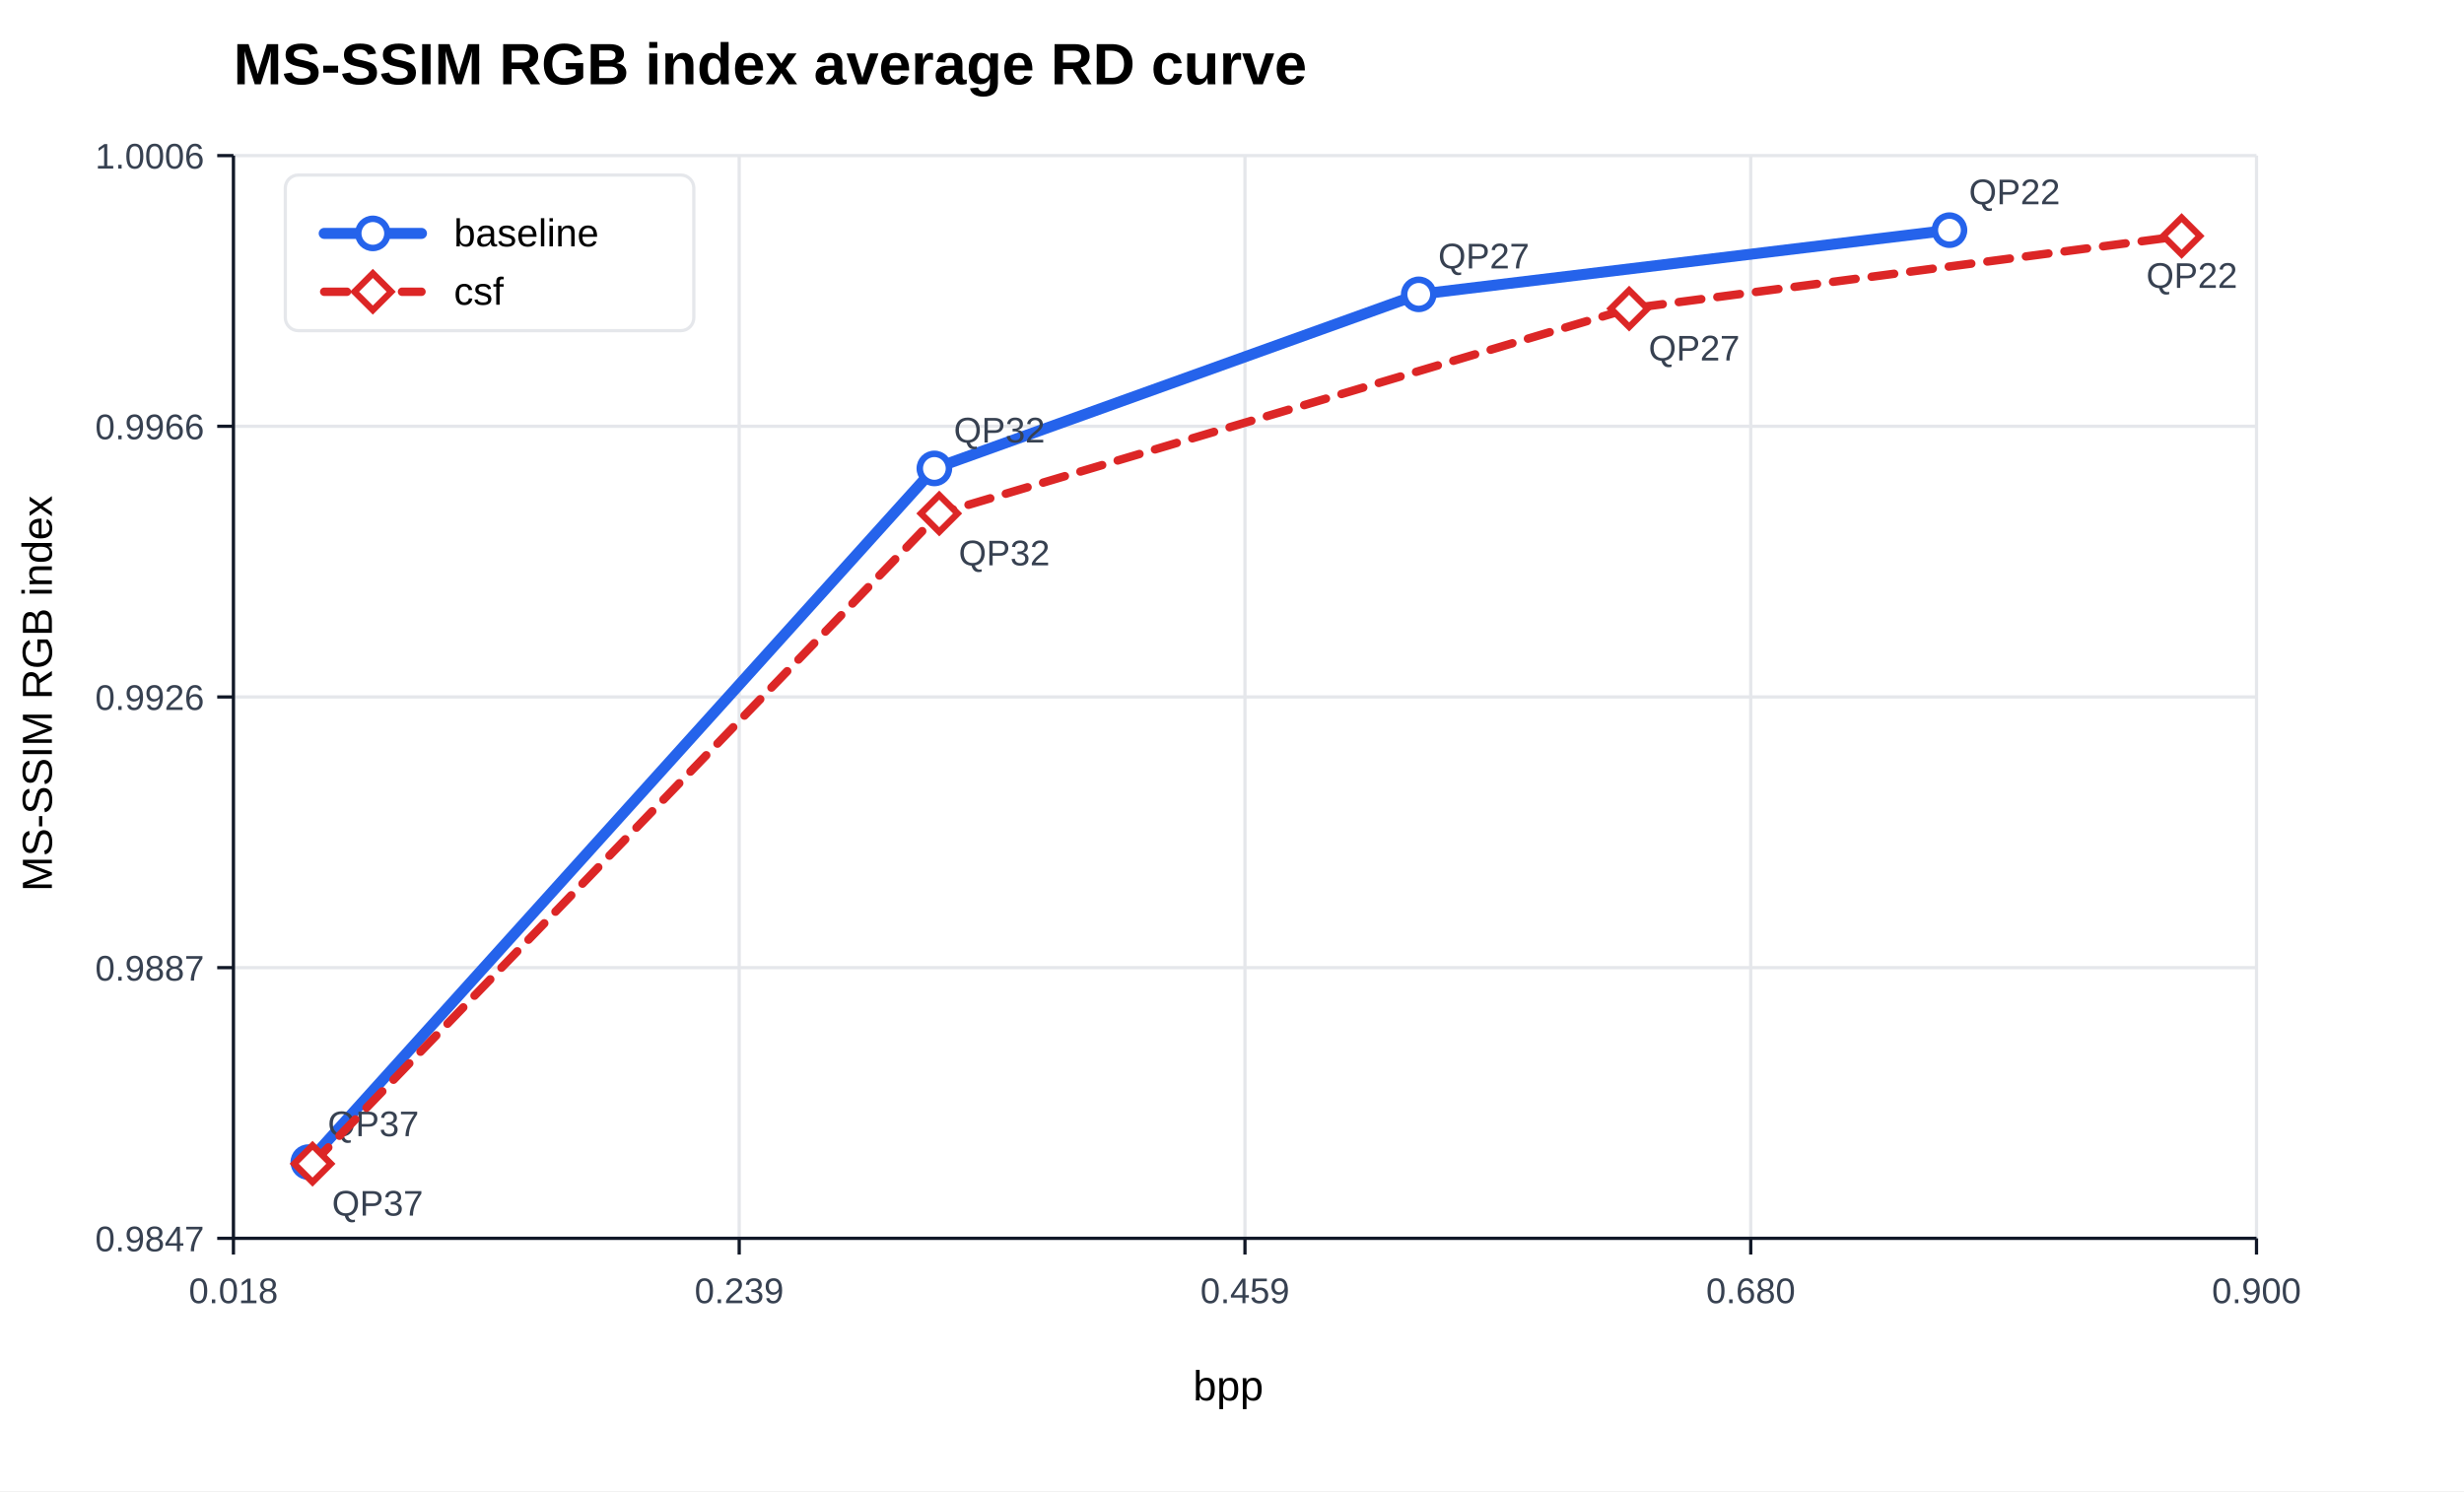
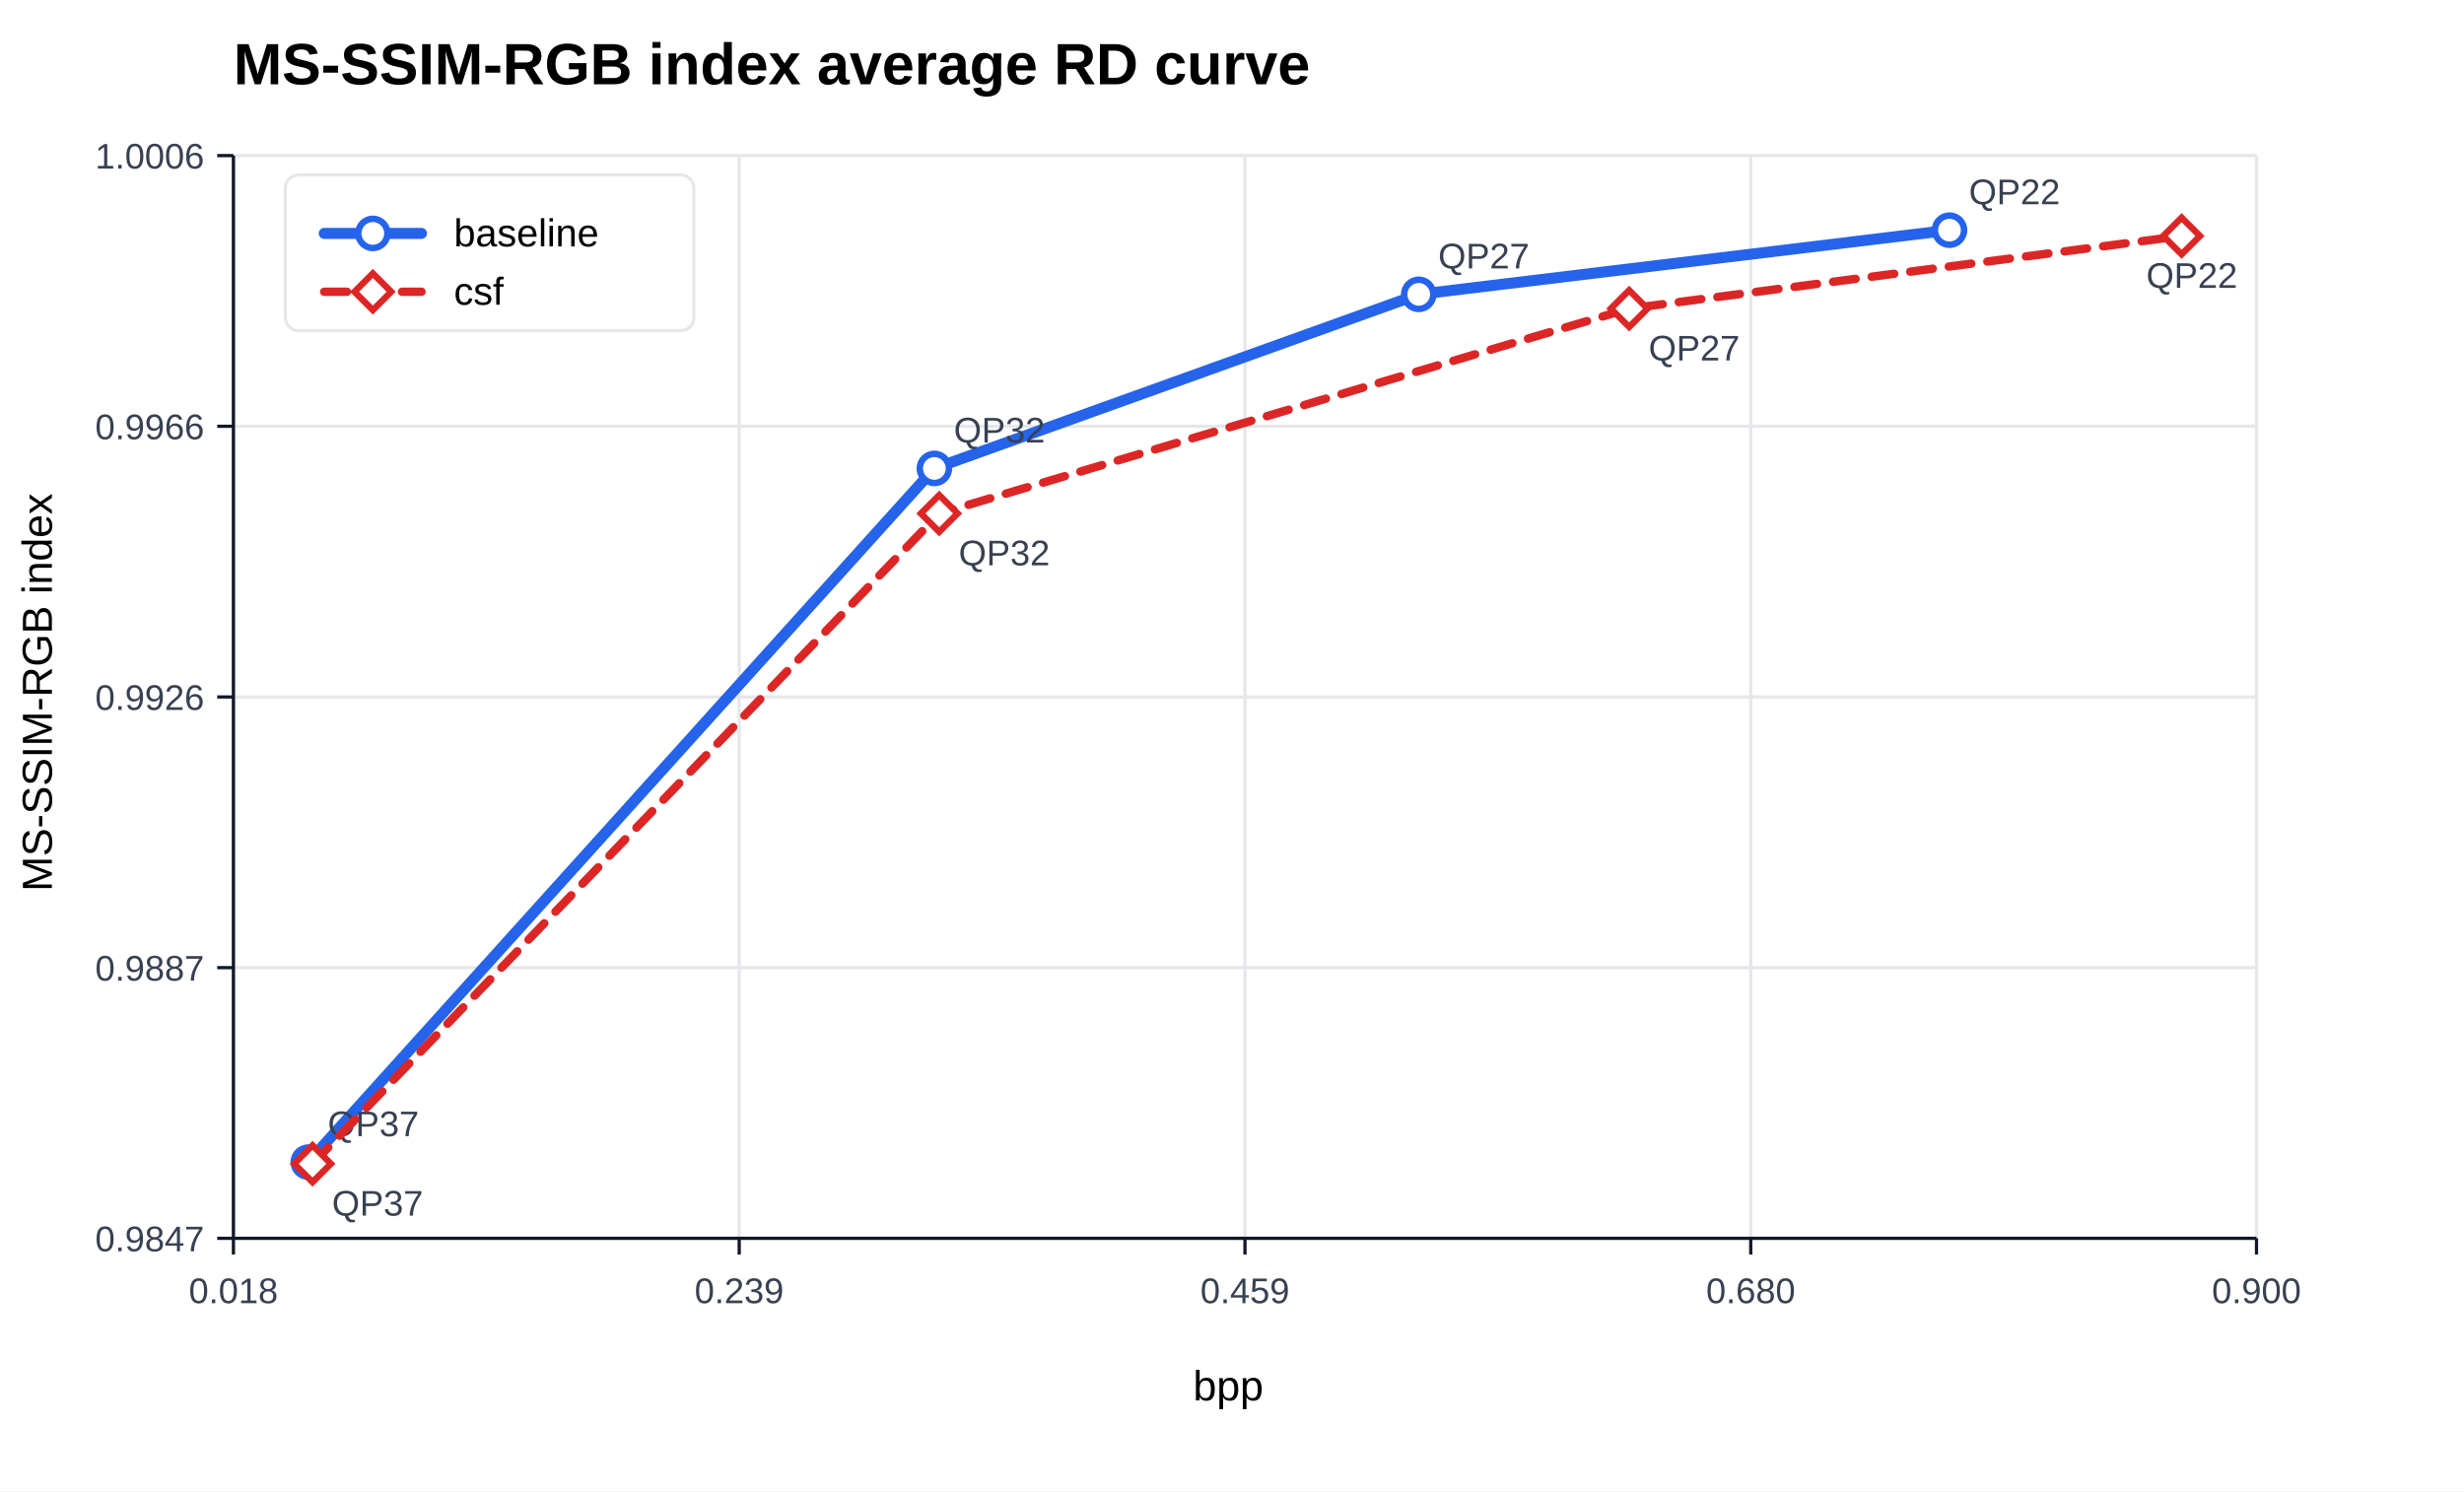
<svg xmlns="http://www.w3.org/2000/svg" width="760" height="460" viewBox="0 0 760 460">
  <rect width="100%" height="100%" fill="#ffffff" />
-   <text x="72" y="26" font-family="Arial" font-size="18" font-weight="700">MS-SSIM RGB index average RD curve</text>
+   <text x="72" y="26" font-family="Arial" font-size="18" font-weight="700">MS-SSIM-RGB index average RD curve</text>
  <line x1="72.0" y1="48" x2="72.0" y2="382" stroke="#e5e7eb" stroke-width="1" />
  <line x1="228.0" y1="48" x2="228.0" y2="382" stroke="#e5e7eb" stroke-width="1" />
  <line x1="384.0" y1="48" x2="384.0" y2="382" stroke="#e5e7eb" stroke-width="1" />
  <line x1="540.0" y1="48" x2="540.0" y2="382" stroke="#e5e7eb" stroke-width="1" />
  <line x1="696.0" y1="48" x2="696.0" y2="382" stroke="#e5e7eb" stroke-width="1" />
  <line x1="72" y1="382.0" x2="696" y2="382.0" stroke="#e5e7eb" stroke-width="1" />
  <line x1="72" y1="298.5" x2="696" y2="298.5" stroke="#e5e7eb" stroke-width="1" />
  <line x1="72" y1="215.0" x2="696" y2="215.0" stroke="#e5e7eb" stroke-width="1" />
  <line x1="72" y1="131.5" x2="696" y2="131.5" stroke="#e5e7eb" stroke-width="1" />
  <line x1="72" y1="48.0" x2="696" y2="48.0" stroke="#e5e7eb" stroke-width="1" />
  <line x1="72" y1="382" x2="696" y2="382" stroke="#111827" />
  <line x1="72" y1="48" x2="72" y2="382" stroke="#111827" />
  <text x="368" y="432" font-family="Arial" font-size="13">bpp</text>
-   <text x="16" y="275" font-family="Arial" font-size="13" transform="rotate(-90 16,275)">MS-SSIM RGB index</text>
+   <text x="16" y="275" font-family="Arial" font-size="13" transform="rotate(-90 16,275)">MS-SSIM-RGB index</text>
  <line x1="72.0" y1="382" x2="72.0" y2="387" stroke="#111827" />
  <text x="72.0" y="402" font-family="Arial" font-size="11" fill="#374151" text-anchor="middle">0.018</text>
  <line x1="228.0" y1="382" x2="228.0" y2="387" stroke="#111827" />
  <text x="228.0" y="402" font-family="Arial" font-size="11" fill="#374151" text-anchor="middle">0.239</text>
  <line x1="384.0" y1="382" x2="384.0" y2="387" stroke="#111827" />
  <text x="384.0" y="402" font-family="Arial" font-size="11" fill="#374151" text-anchor="middle">0.459</text>
  <line x1="540.0" y1="382" x2="540.0" y2="387" stroke="#111827" />
  <text x="540.0" y="402" font-family="Arial" font-size="11" fill="#374151" text-anchor="middle">0.680</text>
  <line x1="696.0" y1="382" x2="696.0" y2="387" stroke="#111827" />
  <text x="696.0" y="402" font-family="Arial" font-size="11" fill="#374151" text-anchor="middle">0.900</text>
  <line x1="67" y1="382.0" x2="72" y2="382.0" stroke="#111827" />
  <text x="63" y="386.0" font-family="Arial" font-size="11" fill="#374151" text-anchor="end">0.9847</text>
  <line x1="67" y1="298.5" x2="72" y2="298.5" stroke="#111827" />
  <text x="63" y="302.5" font-family="Arial" font-size="11" fill="#374151" text-anchor="end">0.9887</text>
  <line x1="67" y1="215.0" x2="72" y2="215.0" stroke="#111827" />
  <text x="63" y="219.0" font-family="Arial" font-size="11" fill="#374151" text-anchor="end">0.9926</text>
  <line x1="67" y1="131.5" x2="72" y2="131.5" stroke="#111827" />
  <text x="63" y="135.5" font-family="Arial" font-size="11" fill="#374151" text-anchor="end">0.9966</text>
  <line x1="67" y1="48.0" x2="72" y2="48.0" stroke="#111827" />
  <text x="63" y="52.0" font-family="Arial" font-size="11" fill="#374151" text-anchor="end">1.0006</text>
  <polyline fill="none" stroke="#2563eb" stroke-width="3.4" stroke-linecap="round" stroke-linejoin="round" points="95.1,358.5 288.2,144.5 437.6,90.8 601.3,71.0" />
  <circle cx="95.1" cy="358.5" r="4.5" fill="#ffffff" stroke="#2563eb" stroke-width="2" />
  <text x="101.1" y="350.5" font-family="Arial" font-size="11" fill="#374151">QP37</text>
  <circle cx="288.2" cy="144.5" r="4.5" fill="#ffffff" stroke="#2563eb" stroke-width="2" />
  <text x="294.2" y="136.5" font-family="Arial" font-size="11" fill="#374151">QP32</text>
  <circle cx="437.6" cy="90.8" r="4.5" fill="#ffffff" stroke="#2563eb" stroke-width="2" />
  <text x="443.6" y="82.8" font-family="Arial" font-size="11" fill="#374151">QP27</text>
  <circle cx="601.3" cy="71.0" r="4.5" fill="#ffffff" stroke="#2563eb" stroke-width="2" />
  <text x="607.3" y="63.0" font-family="Arial" font-size="11" fill="#374151">QP22</text>
  <polyline fill="none" stroke="#dc2626" stroke-width="2.6" stroke-linecap="round" stroke-linejoin="round" stroke-dasharray="7 5" points="96.4,359.0 289.7,158.4 502.5,95.2 672.9,72.8" />
  <rect x="92.4" y="355.0" width="8" height="8" transform="rotate(45 96.4 359.0)" fill="#ffffff" stroke="#dc2626" stroke-width="2" />
  <text x="102.4" y="375.0" font-family="Arial" font-size="11" fill="#374151">QP37</text>
  <rect x="285.7" y="154.4" width="8" height="8" transform="rotate(45 289.7 158.4)" fill="#ffffff" stroke="#dc2626" stroke-width="2" />
  <text x="295.7" y="174.4" font-family="Arial" font-size="11" fill="#374151">QP32</text>
  <rect x="498.5" y="91.2" width="8" height="8" transform="rotate(45 502.5 95.2)" fill="#ffffff" stroke="#dc2626" stroke-width="2" />
  <text x="508.5" y="111.2" font-family="Arial" font-size="11" fill="#374151">QP27</text>
  <rect x="668.9" y="68.8" width="8" height="8" transform="rotate(45 672.9 72.8)" fill="#ffffff" stroke="#dc2626" stroke-width="2" />
  <text x="662.0" y="88.8" font-family="Arial" font-size="11" fill="#374151">QP22</text>
  <rect x="88" y="54" width="126" height="48" rx="4" fill="#ffffff" stroke="#e5e7eb" />
  <line x1="100" y1="72" x2="130" y2="72" stroke="#2563eb" stroke-width="3.4" stroke-linecap="round" />
  <circle cx="115.0" cy="72.0" r="4.5" fill="#ffffff" stroke="#2563eb" stroke-width="2" />
  <text x="140" y="76" font-family="Arial" font-size="12">baseline</text>
  <line x1="100" y1="90" x2="130" y2="90" stroke="#dc2626" stroke-width="2.6" stroke-linecap="round" stroke-dasharray="7 5" />
  <rect x="111.0" y="86.0" width="8" height="8" transform="rotate(45 115.0 90.0)" fill="#ffffff" stroke="#dc2626" stroke-width="2" />
  <text x="140" y="94" font-family="Arial" font-size="12">csf</text>
</svg>
